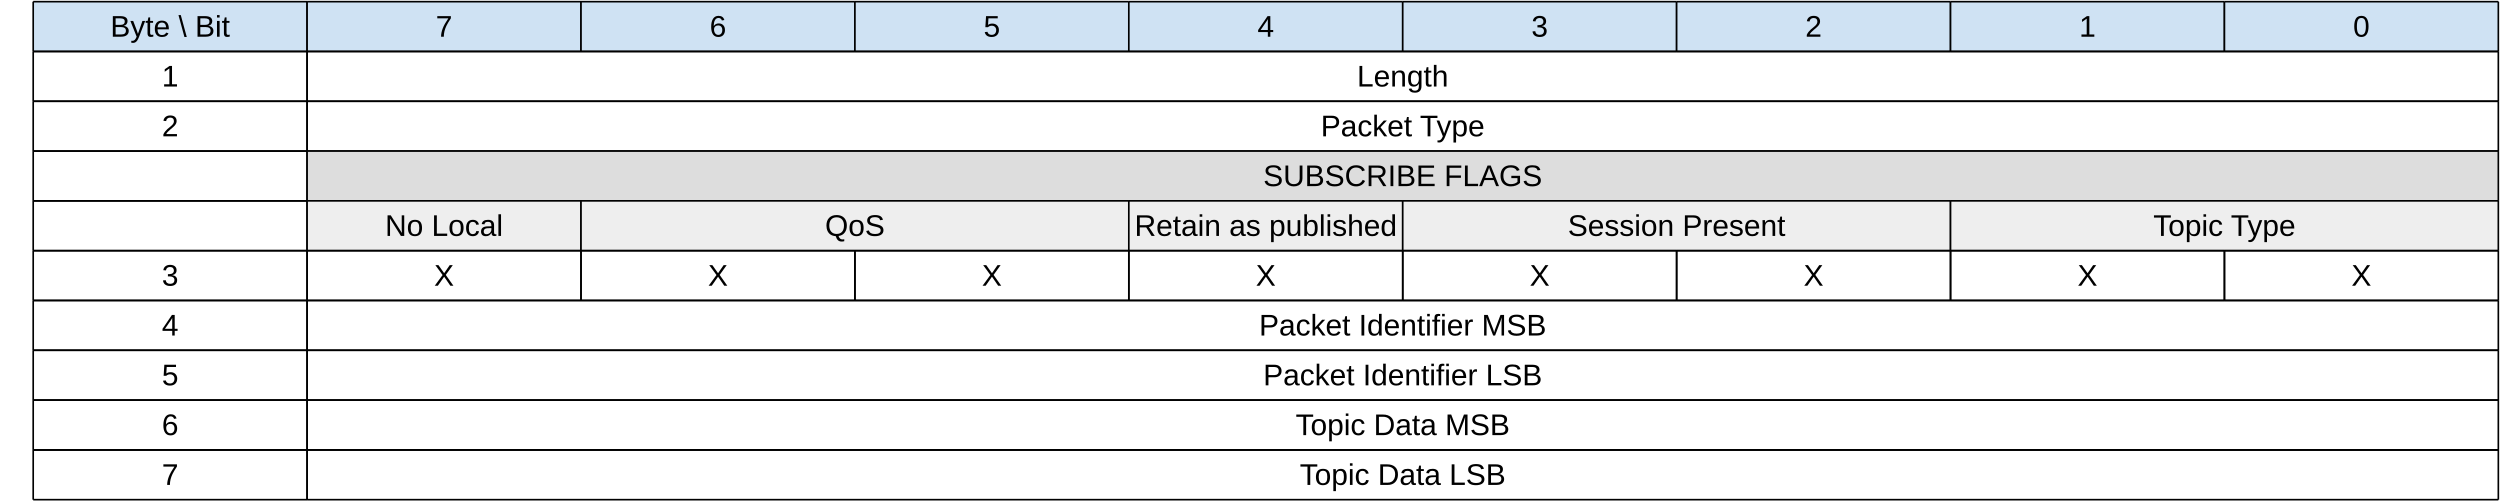
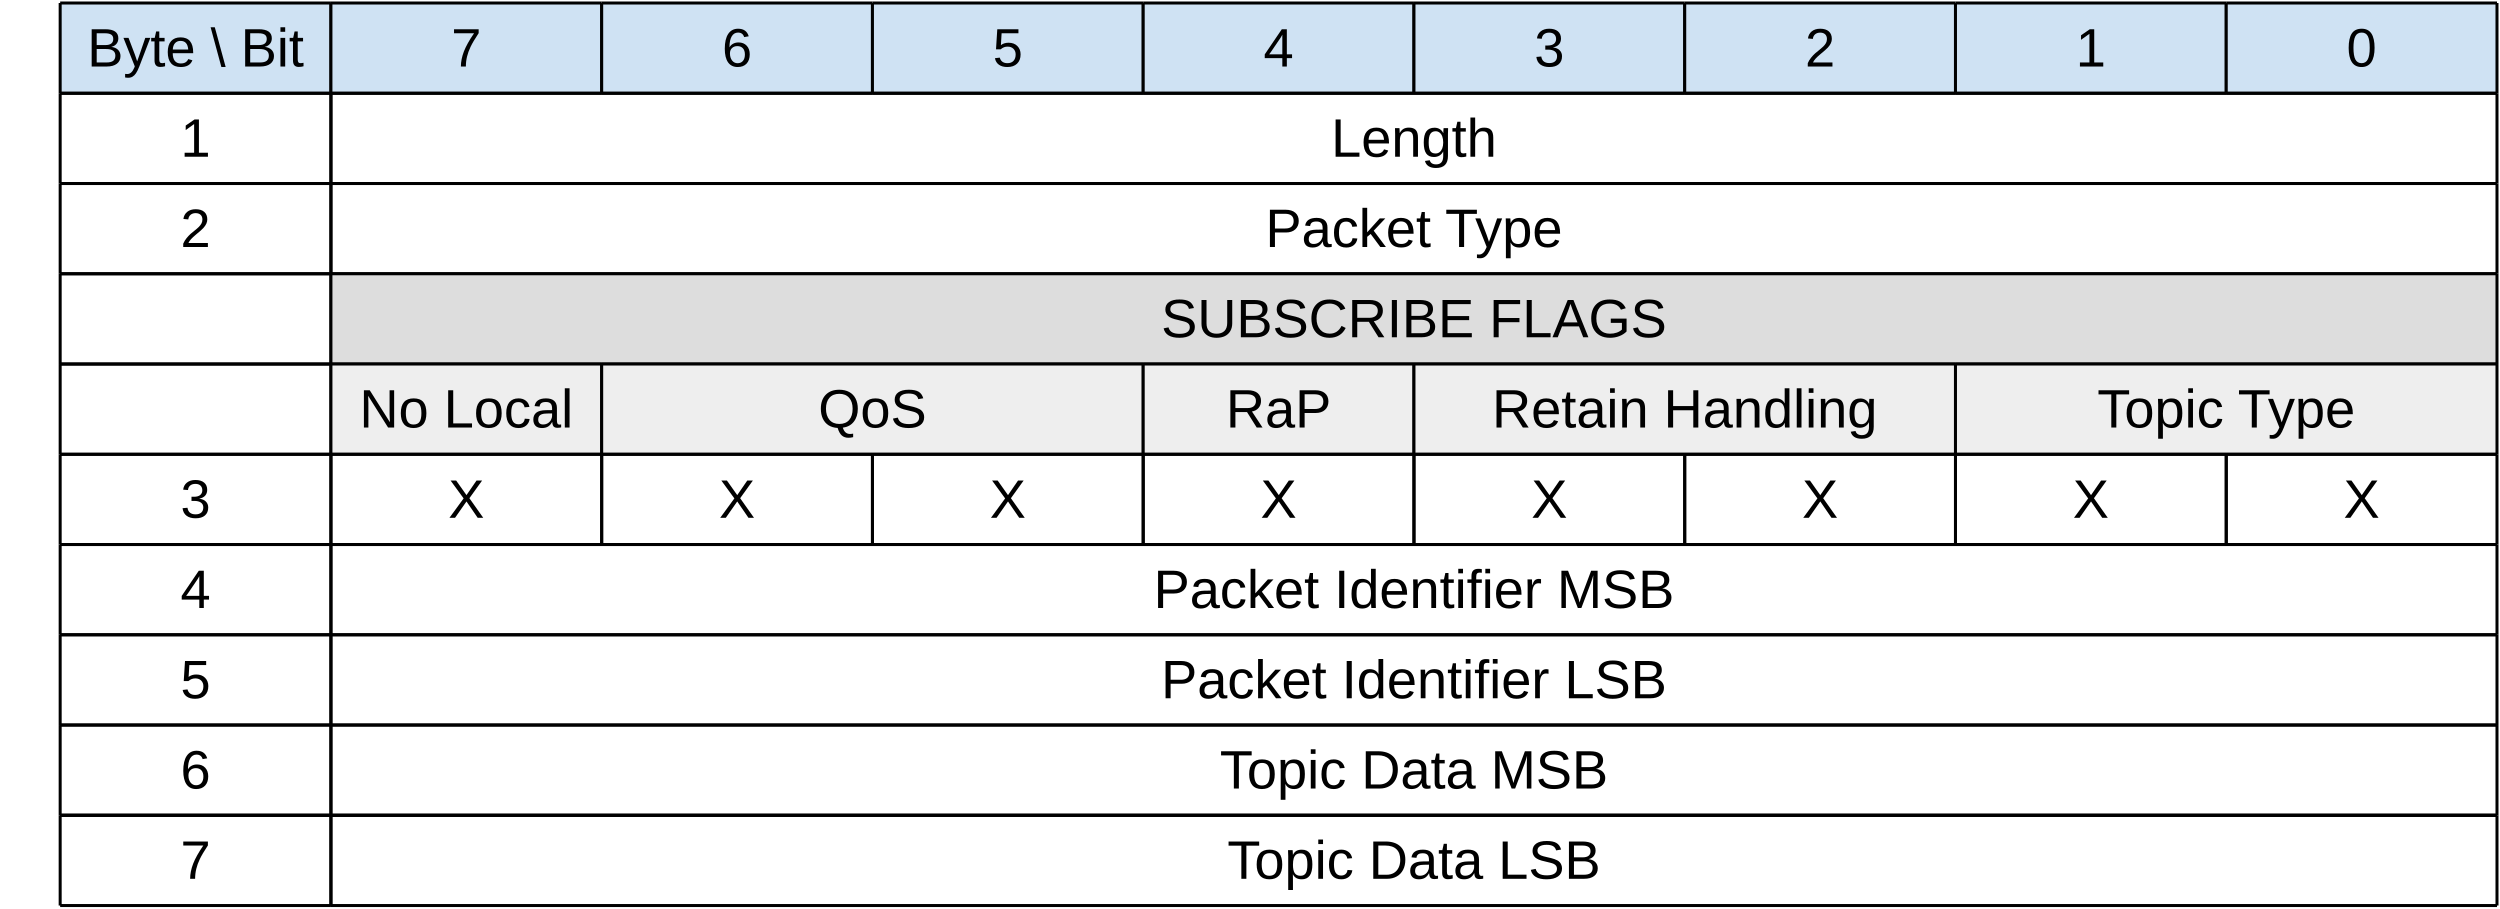
- <svg xmlns="http://www.w3.org/2000/svg" version="1.0" width="1506" height="302" viewBox="0 0 1506 302">
-   <rect x="20" y="1" height="30" width="165" fill="#cfe2f3" />
-   <line x1="20" y1="1" x2="185" y2="1" stroke="#000000" stroke-width="1" />
-   <line x1="20" y1="31" x2="185" y2="31" stroke="#000000" stroke-width="1" />
-   <line x1="185" y1="1" x2="185" y2="31" stroke="#000000" stroke-width="1" />
+ <svg xmlns="http://www.w3.org/2000/svg" version="1.0" width="831" height="302" viewBox="0 0 831 302">
+   <rect x="20" y="1" height="30" width="90" fill="#cfe2f3" />
+   <line x1="20" y1="1" x2="110" y2="1" stroke="#000000" stroke-width="1" />
+   <line x1="20" y1="31" x2="110" y2="31" stroke="#000000" stroke-width="1" />
+   <line x1="110" y1="1" x2="110" y2="31" stroke="#000000" stroke-width="1" />
  <line x1="20" y1="1" x2="20" y2="31" stroke="#000000" stroke-width="1" />
-   <text font-size="18" font-family="Arial" x="102.5" y="17" text-anchor="middle" dominant-baseline="middle">Byte \ Bit</text>
-   <rect x="185" y="1" height="30" width="165" fill="#cfe2f3" />
-   <line x1="185" y1="1" x2="350" y2="1" stroke="#000000" stroke-width="1" />
-   <line x1="185" y1="31" x2="350" y2="31" stroke="#000000" stroke-width="1" />
-   <line x1="350" y1="1" x2="350" y2="31" stroke="#000000" stroke-width="1" />
-   <line x1="185" y1="1" x2="185" y2="31" stroke="#000000" stroke-width="1" />
-   <text font-size="18" font-family="Arial" x="267.5" y="17" text-anchor="middle" dominant-baseline="middle">7</text>
-   <rect x="350" y="1" height="30" width="165" fill="#cfe2f3" />
-   <line x1="350" y1="1" x2="515" y2="1" stroke="#000000" stroke-width="1" />
-   <line x1="350" y1="31" x2="515" y2="31" stroke="#000000" stroke-width="1" />
-   <line x1="515" y1="1" x2="515" y2="31" stroke="#000000" stroke-width="1" />
-   <line x1="350" y1="1" x2="350" y2="31" stroke="#000000" stroke-width="1" />
-   <text font-size="18" font-family="Arial" x="432.5" y="17" text-anchor="middle" dominant-baseline="middle">6</text>
-   <rect x="515" y="1" height="30" width="165" fill="#cfe2f3" />
-   <line x1="515" y1="1" x2="680" y2="1" stroke="#000000" stroke-width="1" />
-   <line x1="515" y1="31" x2="680" y2="31" stroke="#000000" stroke-width="1" />
-   <line x1="680" y1="1" x2="680" y2="31" stroke="#000000" stroke-width="1" />
-   <line x1="515" y1="1" x2="515" y2="31" stroke="#000000" stroke-width="1" />
-   <text font-size="18" font-family="Arial" x="597.5" y="17" text-anchor="middle" dominant-baseline="middle">5</text>
-   <rect x="680" y="1" height="30" width="165" fill="#cfe2f3" />
-   <line x1="680" y1="1" x2="845" y2="1" stroke="#000000" stroke-width="1" />
-   <line x1="680" y1="31" x2="845" y2="31" stroke="#000000" stroke-width="1" />
-   <line x1="845" y1="1" x2="845" y2="31" stroke="#000000" stroke-width="1" />
-   <line x1="680" y1="1" x2="680" y2="31" stroke="#000000" stroke-width="1" />
-   <text font-size="18" font-family="Arial" x="762.5" y="17" text-anchor="middle" dominant-baseline="middle">4</text>
-   <rect x="845" y="1" height="30" width="165" fill="#cfe2f3" />
-   <line x1="845" y1="1" x2="1010" y2="1" stroke="#000000" stroke-width="1" />
-   <line x1="845" y1="31" x2="1010" y2="31" stroke="#000000" stroke-width="1" />
-   <line x1="1010" y1="1" x2="1010" y2="31" stroke="#000000" stroke-width="1" />
-   <line x1="845" y1="1" x2="845" y2="31" stroke="#000000" stroke-width="1" />
-   <text font-size="18" font-family="Arial" x="927.5" y="17" text-anchor="middle" dominant-baseline="middle">3</text>
-   <rect x="1010" y="1" height="30" width="165" fill="#cfe2f3" />
-   <line x1="1010" y1="1" x2="1175" y2="1" stroke="#000000" stroke-width="1" />
-   <line x1="1010" y1="31" x2="1175" y2="31" stroke="#000000" stroke-width="1" />
-   <line x1="1175" y1="1" x2="1175" y2="31" stroke="#000000" stroke-width="1" />
-   <line x1="1010" y1="1" x2="1010" y2="31" stroke="#000000" stroke-width="1" />
-   <text font-size="18" font-family="Arial" x="1092.5" y="17" text-anchor="middle" dominant-baseline="middle">2</text>
-   <rect x="1175" y="1" height="30" width="165" fill="#cfe2f3" />
-   <line x1="1175" y1="1" x2="1340" y2="1" stroke="#000000" stroke-width="1" />
-   <line x1="1175" y1="31" x2="1340" y2="31" stroke="#000000" stroke-width="1" />
-   <line x1="1340" y1="1" x2="1340" y2="31" stroke="#000000" stroke-width="1" />
-   <line x1="1175" y1="1" x2="1175" y2="31" stroke="#000000" stroke-width="1" />
-   <text font-size="18" font-family="Arial" x="1257.5" y="17" text-anchor="middle" dominant-baseline="middle">1</text>
-   <rect x="1340" y="1" height="30" width="165" fill="#cfe2f3" />
-   <line x1="1340" y1="1" x2="1505" y2="1" stroke="#000000" stroke-width="1" />
-   <line x1="1340" y1="31" x2="1505" y2="31" stroke="#000000" stroke-width="1" />
-   <line x1="1505" y1="1" x2="1505" y2="31" stroke="#000000" stroke-width="1" />
-   <line x1="1340" y1="1" x2="1340" y2="31" stroke="#000000" stroke-width="1" />
-   <text font-size="18" font-family="Arial" x="1422.5" y="17" text-anchor="middle" dominant-baseline="middle">0</text>
+   <text font-size="18" font-family="Arial" x="65" y="17" text-anchor="middle" dominant-baseline="middle">Byte \ Bit</text>
+   <rect x="110" y="1" height="30" width="90" fill="#cfe2f3" />
+   <line x1="110" y1="1" x2="200" y2="1" stroke="#000000" stroke-width="1" />
+   <line x1="110" y1="31" x2="200" y2="31" stroke="#000000" stroke-width="1" />
+   <line x1="200" y1="1" x2="200" y2="31" stroke="#000000" stroke-width="1" />
+   <line x1="110" y1="1" x2="110" y2="31" stroke="#000000" stroke-width="1" />
+   <text font-size="18" font-family="Arial" x="155" y="17" text-anchor="middle" dominant-baseline="middle">7</text>
+   <rect x="200" y="1" height="30" width="90" fill="#cfe2f3" />
+   <line x1="200" y1="1" x2="290" y2="1" stroke="#000000" stroke-width="1" />
+   <line x1="200" y1="31" x2="290" y2="31" stroke="#000000" stroke-width="1" />
+   <line x1="290" y1="1" x2="290" y2="31" stroke="#000000" stroke-width="1" />
+   <line x1="200" y1="1" x2="200" y2="31" stroke="#000000" stroke-width="1" />
+   <text font-size="18" font-family="Arial" x="245" y="17" text-anchor="middle" dominant-baseline="middle">6</text>
+   <rect x="290" y="1" height="30" width="90" fill="#cfe2f3" />
+   <line x1="290" y1="1" x2="380" y2="1" stroke="#000000" stroke-width="1" />
+   <line x1="290" y1="31" x2="380" y2="31" stroke="#000000" stroke-width="1" />
+   <line x1="380" y1="1" x2="380" y2="31" stroke="#000000" stroke-width="1" />
+   <line x1="290" y1="1" x2="290" y2="31" stroke="#000000" stroke-width="1" />
+   <text font-size="18" font-family="Arial" x="335" y="17" text-anchor="middle" dominant-baseline="middle">5</text>
+   <rect x="380" y="1" height="30" width="90" fill="#cfe2f3" />
+   <line x1="380" y1="1" x2="470" y2="1" stroke="#000000" stroke-width="1" />
+   <line x1="380" y1="31" x2="470" y2="31" stroke="#000000" stroke-width="1" />
+   <line x1="470" y1="1" x2="470" y2="31" stroke="#000000" stroke-width="1" />
+   <line x1="380" y1="1" x2="380" y2="31" stroke="#000000" stroke-width="1" />
+   <text font-size="18" font-family="Arial" x="425" y="17" text-anchor="middle" dominant-baseline="middle">4</text>
+   <rect x="470" y="1" height="30" width="90" fill="#cfe2f3" />
+   <line x1="470" y1="1" x2="560" y2="1" stroke="#000000" stroke-width="1" />
+   <line x1="470" y1="31" x2="560" y2="31" stroke="#000000" stroke-width="1" />
+   <line x1="560" y1="1" x2="560" y2="31" stroke="#000000" stroke-width="1" />
+   <line x1="470" y1="1" x2="470" y2="31" stroke="#000000" stroke-width="1" />
+   <text font-size="18" font-family="Arial" x="515" y="17" text-anchor="middle" dominant-baseline="middle">3</text>
+   <rect x="560" y="1" height="30" width="90" fill="#cfe2f3" />
+   <line x1="560" y1="1" x2="650" y2="1" stroke="#000000" stroke-width="1" />
+   <line x1="560" y1="31" x2="650" y2="31" stroke="#000000" stroke-width="1" />
+   <line x1="650" y1="1" x2="650" y2="31" stroke="#000000" stroke-width="1" />
+   <line x1="560" y1="1" x2="560" y2="31" stroke="#000000" stroke-width="1" />
+   <text font-size="18" font-family="Arial" x="605" y="17" text-anchor="middle" dominant-baseline="middle">2</text>
+   <rect x="650" y="1" height="30" width="90" fill="#cfe2f3" />
+   <line x1="650" y1="1" x2="740" y2="1" stroke="#000000" stroke-width="1" />
+   <line x1="650" y1="31" x2="740" y2="31" stroke="#000000" stroke-width="1" />
+   <line x1="740" y1="1" x2="740" y2="31" stroke="#000000" stroke-width="1" />
+   <line x1="650" y1="1" x2="650" y2="31" stroke="#000000" stroke-width="1" />
+   <text font-size="18" font-family="Arial" x="695" y="17" text-anchor="middle" dominant-baseline="middle">1</text>
+   <rect x="740" y="1" height="30" width="90" fill="#cfe2f3" />
+   <line x1="740" y1="1" x2="830" y2="1" stroke="#000000" stroke-width="1" />
+   <line x1="740" y1="31" x2="830" y2="31" stroke="#000000" stroke-width="1" />
+   <line x1="830" y1="1" x2="830" y2="31" stroke="#000000" stroke-width="1" />
+   <line x1="740" y1="1" x2="740" y2="31" stroke="#000000" stroke-width="1" />
+   <text font-size="18" font-family="Arial" x="785" y="17" text-anchor="middle" dominant-baseline="middle">0</text>
  <text font-size="18" font-family="Arial" x="15" y="16" text-anchor="end"> </text>
  <text font-size="18" font-family="Arial" x="15" y="46" text-anchor="end"> </text>
-   <line x1="20" y1="31" x2="185" y2="31" stroke="#000000" stroke-width="1" />
-   <line x1="20" y1="61" x2="185" y2="61" stroke="#000000" stroke-width="1" />
-   <line x1="185" y1="31" x2="185" y2="61" stroke="#000000" stroke-width="1" />
+   <line x1="20" y1="31" x2="110" y2="31" stroke="#000000" stroke-width="1" />
+   <line x1="20" y1="61" x2="110" y2="61" stroke="#000000" stroke-width="1" />
+   <line x1="110" y1="31" x2="110" y2="61" stroke="#000000" stroke-width="1" />
  <line x1="20" y1="31" x2="20" y2="61" stroke="#000000" stroke-width="1" />
-   <text font-size="18" font-family="Arial" x="102.5" y="47" text-anchor="middle" dominant-baseline="middle">1</text>
-   <line x1="185" y1="31" x2="1505" y2="31" stroke="#000000" stroke-width="1" />
-   <line x1="185" y1="61" x2="1505" y2="61" stroke="#000000" stroke-width="1" />
-   <line x1="1505" y1="31" x2="1505" y2="61" stroke="#000000" stroke-width="1" />
-   <line x1="185" y1="31" x2="185" y2="61" stroke="#000000" stroke-width="1" />
-   <text font-size="18" font-family="Arial" x="845" y="47" text-anchor="middle" dominant-baseline="middle">Length</text>
+   <text font-size="18" font-family="Arial" x="65" y="47" text-anchor="middle" dominant-baseline="middle">1</text>
+   <line x1="110" y1="31" x2="830" y2="31" stroke="#000000" stroke-width="1" />
+   <line x1="110" y1="61" x2="830" y2="61" stroke="#000000" stroke-width="1" />
+   <line x1="830" y1="31" x2="830" y2="61" stroke="#000000" stroke-width="1" />
+   <line x1="110" y1="31" x2="110" y2="61" stroke="#000000" stroke-width="1" />
+   <text font-size="18" font-family="Arial" x="470" y="47" text-anchor="middle" dominant-baseline="middle">Length</text>
  <text font-size="18" font-family="Arial" x="15" y="76" text-anchor="end"> </text>
-   <line x1="20" y1="61" x2="185" y2="61" stroke="#000000" stroke-width="1" />
-   <line x1="20" y1="91" x2="185" y2="91" stroke="#000000" stroke-width="1" />
-   <line x1="185" y1="61" x2="185" y2="91" stroke="#000000" stroke-width="1" />
+   <line x1="20" y1="61" x2="110" y2="61" stroke="#000000" stroke-width="1" />
+   <line x1="20" y1="91" x2="110" y2="91" stroke="#000000" stroke-width="1" />
+   <line x1="110" y1="61" x2="110" y2="91" stroke="#000000" stroke-width="1" />
  <line x1="20" y1="61" x2="20" y2="91" stroke="#000000" stroke-width="1" />
-   <text font-size="18" font-family="Arial" x="102.5" y="77" text-anchor="middle" dominant-baseline="middle">2</text>
-   <line x1="185" y1="61" x2="1505" y2="61" stroke="#000000" stroke-width="1" />
-   <line x1="185" y1="91" x2="1505" y2="91" stroke="#000000" stroke-width="1" />
-   <line x1="1505" y1="61" x2="1505" y2="91" stroke="#000000" stroke-width="1" />
-   <line x1="185" y1="61" x2="185" y2="91" stroke="#000000" stroke-width="1" />
-   <text font-size="18" font-family="Arial" x="845" y="77" text-anchor="middle" dominant-baseline="middle">Packet Type</text>
+   <text font-size="18" font-family="Arial" x="65" y="77" text-anchor="middle" dominant-baseline="middle">2</text>
+   <line x1="110" y1="61" x2="830" y2="61" stroke="#000000" stroke-width="1" />
+   <line x1="110" y1="91" x2="830" y2="91" stroke="#000000" stroke-width="1" />
+   <line x1="830" y1="61" x2="830" y2="91" stroke="#000000" stroke-width="1" />
+   <line x1="110" y1="61" x2="110" y2="91" stroke="#000000" stroke-width="1" />
+   <text font-size="18" font-family="Arial" x="470" y="77" text-anchor="middle" dominant-baseline="middle">Packet Type</text>
  <text font-size="18" font-family="Arial" x="15" y="106" text-anchor="end"> </text>
-   <line x1="20" y1="91" x2="185" y2="91" stroke="#000000" stroke-width="1" />
-   <line x1="20" y1="121" x2="185" y2="121" stroke="#000000" stroke-width="1" />
-   <line x1="185" y1="91" x2="185" y2="121" stroke="#000000" stroke-width="1" />
+   <line x1="20" y1="91" x2="110" y2="91" stroke="#000000" stroke-width="1" />
+   <line x1="20" y1="121" x2="110" y2="121" stroke="#000000" stroke-width="1" />
+   <line x1="110" y1="91" x2="110" y2="121" stroke="#000000" stroke-width="1" />
  <line x1="20" y1="91" x2="20" y2="121" stroke="#000000" stroke-width="1" />
-   <text font-size="18" font-family="Arial" x="102.5" y="107" text-anchor="middle" dominant-baseline="middle" />
-   <rect x="185" y="91" height="30" width="1320" fill="#dddddd" />
-   <line x1="185" y1="91" x2="1505" y2="91" stroke="#000000" stroke-width="1" />
-   <line x1="185" y1="121" x2="1505" y2="121" stroke="#000000" stroke-width="1" />
-   <line x1="1505" y1="91" x2="1505" y2="121" stroke="#000000" stroke-width="1" />
-   <line x1="185" y1="91" x2="185" y2="121" stroke="#000000" stroke-width="1" />
-   <text font-size="18" font-family="Arial" x="845" y="107" text-anchor="middle" dominant-baseline="middle">SUBSCRIBE FLAGS</text>
+   <text font-size="18" font-family="Arial" x="65" y="107" text-anchor="middle" dominant-baseline="middle" />
+   <rect x="110" y="91" height="30" width="720" fill="#dddddd" />
+   <line x1="110" y1="91" x2="830" y2="91" stroke="#000000" stroke-width="1" />
+   <line x1="110" y1="121" x2="830" y2="121" stroke="#000000" stroke-width="1" />
+   <line x1="830" y1="91" x2="830" y2="121" stroke="#000000" stroke-width="1" />
+   <line x1="110" y1="91" x2="110" y2="121" stroke="#000000" stroke-width="1" />
+   <text font-size="18" font-family="Arial" x="470" y="107" text-anchor="middle" dominant-baseline="middle">SUBSCRIBE FLAGS</text>
  <text font-size="18" font-family="Arial" x="15" y="136" text-anchor="end"> </text>
-   <line x1="20" y1="121" x2="185" y2="121" stroke="#000000" stroke-width="1" />
-   <line x1="20" y1="151" x2="185" y2="151" stroke="#000000" stroke-width="1" />
-   <line x1="185" y1="121" x2="185" y2="151" stroke="#000000" stroke-width="1" />
+   <line x1="20" y1="121" x2="110" y2="121" stroke="#000000" stroke-width="1" />
+   <line x1="20" y1="151" x2="110" y2="151" stroke="#000000" stroke-width="1" />
+   <line x1="110" y1="121" x2="110" y2="151" stroke="#000000" stroke-width="1" />
  <line x1="20" y1="121" x2="20" y2="151" stroke="#000000" stroke-width="1" />
-   <text font-size="18" font-family="Arial" x="102.5" y="137" text-anchor="middle" dominant-baseline="middle" />
-   <rect x="185" y="121" height="30" width="165" fill="#eeeeee" />
-   <line x1="185" y1="121" x2="350" y2="121" stroke="#000000" stroke-width="1" />
-   <line x1="185" y1="151" x2="350" y2="151" stroke="#000000" stroke-width="1" />
-   <line x1="350" y1="121" x2="350" y2="151" stroke="#000000" stroke-width="1" />
-   <line x1="185" y1="121" x2="185" y2="151" stroke="#000000" stroke-width="1" />
-   <text font-size="18" font-family="Arial" x="267.5" y="137" text-anchor="middle" dominant-baseline="middle">No Local</text>
-   <rect x="350" y="121" height="30" width="330" fill="#eeeeee" />
-   <line x1="350" y1="121" x2="680" y2="121" stroke="#000000" stroke-width="1" />
-   <line x1="350" y1="151" x2="680" y2="151" stroke="#000000" stroke-width="1" />
-   <line x1="680" y1="121" x2="680" y2="151" stroke="#000000" stroke-width="1" />
-   <line x1="350" y1="121" x2="350" y2="151" stroke="#000000" stroke-width="1" />
-   <text font-size="18" font-family="Arial" x="515" y="137" text-anchor="middle" dominant-baseline="middle">QoS</text>
-   <rect x="680" y="121" height="30" width="165" fill="#eeeeee" />
-   <line x1="680" y1="121" x2="845" y2="121" stroke="#000000" stroke-width="1" />
-   <line x1="680" y1="151" x2="845" y2="151" stroke="#000000" stroke-width="1" />
-   <line x1="845" y1="121" x2="845" y2="151" stroke="#000000" stroke-width="1" />
-   <line x1="680" y1="121" x2="680" y2="151" stroke="#000000" stroke-width="1" />
-   <text font-size="18" font-family="Arial" x="762.5" y="137" text-anchor="middle" dominant-baseline="middle">Retain as published</text>
-   <rect x="845" y="121" height="30" width="330" fill="#eeeeee" />
-   <line x1="845" y1="121" x2="1175" y2="121" stroke="#000000" stroke-width="1" />
-   <line x1="845" y1="151" x2="1175" y2="151" stroke="#000000" stroke-width="1" />
-   <line x1="1175" y1="121" x2="1175" y2="151" stroke="#000000" stroke-width="1" />
-   <line x1="845" y1="121" x2="845" y2="151" stroke="#000000" stroke-width="1" />
-   <text font-size="18" font-family="Arial" x="1010" y="137" text-anchor="middle" dominant-baseline="middle">Session Present</text>
-   <rect x="1175" y="121" height="30" width="330" fill="#eeeeee" />
-   <line x1="1175" y1="121" x2="1505" y2="121" stroke="#000000" stroke-width="1" />
-   <line x1="1175" y1="151" x2="1505" y2="151" stroke="#000000" stroke-width="1" />
-   <line x1="1505" y1="121" x2="1505" y2="151" stroke="#000000" stroke-width="1" />
-   <line x1="1175" y1="121" x2="1175" y2="151" stroke="#000000" stroke-width="1" />
-   <text font-size="18" font-family="Arial" x="1340" y="137" text-anchor="middle" dominant-baseline="middle">Topic Type</text>
+   <text font-size="18" font-family="Arial" x="65" y="137" text-anchor="middle" dominant-baseline="middle" />
+   <rect x="110" y="121" height="30" width="90" fill="#eeeeee" />
+   <line x1="110" y1="121" x2="200" y2="121" stroke="#000000" stroke-width="1" />
+   <line x1="110" y1="151" x2="200" y2="151" stroke="#000000" stroke-width="1" />
+   <line x1="200" y1="121" x2="200" y2="151" stroke="#000000" stroke-width="1" />
+   <line x1="110" y1="121" x2="110" y2="151" stroke="#000000" stroke-width="1" />
+   <text font-size="18" font-family="Arial" x="155" y="137" text-anchor="middle" dominant-baseline="middle">No Local</text>
+   <rect x="200" y="121" height="30" width="180" fill="#eeeeee" />
+   <line x1="200" y1="121" x2="380" y2="121" stroke="#000000" stroke-width="1" />
+   <line x1="200" y1="151" x2="380" y2="151" stroke="#000000" stroke-width="1" />
+   <line x1="380" y1="121" x2="380" y2="151" stroke="#000000" stroke-width="1" />
+   <line x1="200" y1="121" x2="200" y2="151" stroke="#000000" stroke-width="1" />
+   <text font-size="18" font-family="Arial" x="290" y="137" text-anchor="middle" dominant-baseline="middle">QoS</text>
+   <rect x="380" y="121" height="30" width="90" fill="#eeeeee" />
+   <line x1="380" y1="121" x2="470" y2="121" stroke="#000000" stroke-width="1" />
+   <line x1="380" y1="151" x2="470" y2="151" stroke="#000000" stroke-width="1" />
+   <line x1="470" y1="121" x2="470" y2="151" stroke="#000000" stroke-width="1" />
+   <line x1="380" y1="121" x2="380" y2="151" stroke="#000000" stroke-width="1" />
+   <text font-size="18" font-family="Arial" x="425" y="137" text-anchor="middle" dominant-baseline="middle">RaP</text>
+   <rect x="470" y="121" height="30" width="180" fill="#eeeeee" />
+   <line x1="470" y1="121" x2="650" y2="121" stroke="#000000" stroke-width="1" />
+   <line x1="470" y1="151" x2="650" y2="151" stroke="#000000" stroke-width="1" />
+   <line x1="650" y1="121" x2="650" y2="151" stroke="#000000" stroke-width="1" />
+   <line x1="470" y1="121" x2="470" y2="151" stroke="#000000" stroke-width="1" />
+   <text font-size="18" font-family="Arial" x="560" y="137" text-anchor="middle" dominant-baseline="middle">Retain Handling</text>
+   <rect x="650" y="121" height="30" width="180" fill="#eeeeee" />
+   <line x1="650" y1="121" x2="830" y2="121" stroke="#000000" stroke-width="1" />
+   <line x1="650" y1="151" x2="830" y2="151" stroke="#000000" stroke-width="1" />
+   <line x1="830" y1="121" x2="830" y2="151" stroke="#000000" stroke-width="1" />
+   <line x1="650" y1="121" x2="650" y2="151" stroke="#000000" stroke-width="1" />
+   <text font-size="18" font-family="Arial" x="740" y="137" text-anchor="middle" dominant-baseline="middle">Topic Type</text>
  <text font-size="18" font-family="Arial" x="15" y="166" text-anchor="end"> </text>
-   <line x1="20" y1="151" x2="185" y2="151" stroke="#000000" stroke-width="1" />
-   <line x1="20" y1="181" x2="185" y2="181" stroke="#000000" stroke-width="1" />
-   <line x1="185" y1="151" x2="185" y2="181" stroke="#000000" stroke-width="1" />
+   <line x1="20" y1="151" x2="110" y2="151" stroke="#000000" stroke-width="1" />
+   <line x1="20" y1="181" x2="110" y2="181" stroke="#000000" stroke-width="1" />
+   <line x1="110" y1="151" x2="110" y2="181" stroke="#000000" stroke-width="1" />
  <line x1="20" y1="151" x2="20" y2="181" stroke="#000000" stroke-width="1" />
-   <text font-size="18" font-family="Arial" x="102.5" y="167" text-anchor="middle" dominant-baseline="middle">3</text>
-   <line x1="185" y1="151" x2="350" y2="151" stroke="#000000" stroke-width="1" />
-   <line x1="185" y1="181" x2="350" y2="181" stroke="#000000" stroke-width="1" />
-   <line x1="350" y1="151" x2="350" y2="181" stroke="#000000" stroke-width="1" />
-   <line x1="185" y1="151" x2="185" y2="181" stroke="#000000" stroke-width="1" />
-   <text font-size="18" font-family="Arial" x="267.5" y="167" text-anchor="middle" dominant-baseline="middle">X</text>
-   <line x1="350" y1="151" x2="515" y2="151" stroke="#000000" stroke-width="1" />
-   <line x1="350" y1="181" x2="515" y2="181" stroke="#000000" stroke-width="1" />
-   <line x1="515" y1="151" x2="515" y2="181" stroke="#000000" stroke-width="1" />
-   <line x1="350" y1="151" x2="350" y2="181" stroke="#000000" stroke-width="1" />
-   <text font-size="18" font-family="Arial" x="432.5" y="167" text-anchor="middle" dominant-baseline="middle">X</text>
-   <line x1="515" y1="151" x2="680" y2="151" stroke="#000000" stroke-width="1" />
-   <line x1="515" y1="181" x2="680" y2="181" stroke="#000000" stroke-width="1" />
-   <line x1="680" y1="151" x2="680" y2="181" stroke="#000000" stroke-width="1" />
-   <line x1="515" y1="151" x2="515" y2="181" stroke="#000000" stroke-width="1" />
-   <text font-size="18" font-family="Arial" x="597.5" y="167" text-anchor="middle" dominant-baseline="middle">X</text>
-   <line x1="680" y1="151" x2="845" y2="151" stroke="#000000" stroke-width="1" />
-   <line x1="680" y1="181" x2="845" y2="181" stroke="#000000" stroke-width="1" />
-   <line x1="845" y1="151" x2="845" y2="181" stroke="#000000" stroke-width="1" />
-   <line x1="680" y1="151" x2="680" y2="181" stroke="#000000" stroke-width="1" />
-   <text font-size="18" font-family="Arial" x="762.5" y="167" text-anchor="middle" dominant-baseline="middle">X</text>
-   <line x1="845" y1="151" x2="1010" y2="151" stroke="#000000" stroke-width="1" />
-   <line x1="845" y1="181" x2="1010" y2="181" stroke="#000000" stroke-width="1" />
-   <line x1="1010" y1="151" x2="1010" y2="181" stroke="#000000" stroke-width="1" />
-   <line x1="845" y1="151" x2="845" y2="181" stroke="#000000" stroke-width="1" />
-   <text font-size="18" font-family="Arial" x="927.5" y="167" text-anchor="middle" dominant-baseline="middle">X</text>
-   <line x1="1010" y1="151" x2="1175" y2="151" stroke="#000000" stroke-width="1" />
-   <line x1="1010" y1="181" x2="1175" y2="181" stroke="#000000" stroke-width="1" />
-   <line x1="1175" y1="151" x2="1175" y2="181" stroke="#000000" stroke-width="1" />
-   <line x1="1010" y1="151" x2="1010" y2="181" stroke="#000000" stroke-width="1" />
-   <text font-size="18" font-family="Arial" x="1092.5" y="167" text-anchor="middle" dominant-baseline="middle">X</text>
-   <line x1="1175" y1="151" x2="1340" y2="151" stroke="#000000" stroke-width="1" />
-   <line x1="1175" y1="181" x2="1340" y2="181" stroke="#000000" stroke-width="1" />
-   <line x1="1340" y1="151" x2="1340" y2="181" stroke="#000000" stroke-width="1" />
-   <line x1="1175" y1="151" x2="1175" y2="181" stroke="#000000" stroke-width="1" />
-   <text font-size="18" font-family="Arial" x="1257.5" y="167" text-anchor="middle" dominant-baseline="middle">X</text>
-   <line x1="1340" y1="151" x2="1505" y2="151" stroke="#000000" stroke-width="1" />
-   <line x1="1340" y1="181" x2="1505" y2="181" stroke="#000000" stroke-width="1" />
-   <line x1="1505" y1="151" x2="1505" y2="181" stroke="#000000" stroke-width="1" />
-   <line x1="1340" y1="151" x2="1340" y2="181" stroke="#000000" stroke-width="1" />
-   <text font-size="18" font-family="Arial" x="1422.5" y="167" text-anchor="middle" dominant-baseline="middle">X</text>
+   <text font-size="18" font-family="Arial" x="65" y="167" text-anchor="middle" dominant-baseline="middle">3</text>
+   <line x1="110" y1="151" x2="200" y2="151" stroke="#000000" stroke-width="1" />
+   <line x1="110" y1="181" x2="200" y2="181" stroke="#000000" stroke-width="1" />
+   <line x1="200" y1="151" x2="200" y2="181" stroke="#000000" stroke-width="1" />
+   <line x1="110" y1="151" x2="110" y2="181" stroke="#000000" stroke-width="1" />
+   <text font-size="18" font-family="Arial" x="155" y="167" text-anchor="middle" dominant-baseline="middle">X</text>
+   <line x1="200" y1="151" x2="290" y2="151" stroke="#000000" stroke-width="1" />
+   <line x1="200" y1="181" x2="290" y2="181" stroke="#000000" stroke-width="1" />
+   <line x1="290" y1="151" x2="290" y2="181" stroke="#000000" stroke-width="1" />
+   <line x1="200" y1="151" x2="200" y2="181" stroke="#000000" stroke-width="1" />
+   <text font-size="18" font-family="Arial" x="245" y="167" text-anchor="middle" dominant-baseline="middle">X</text>
+   <line x1="290" y1="151" x2="380" y2="151" stroke="#000000" stroke-width="1" />
+   <line x1="290" y1="181" x2="380" y2="181" stroke="#000000" stroke-width="1" />
+   <line x1="380" y1="151" x2="380" y2="181" stroke="#000000" stroke-width="1" />
+   <line x1="290" y1="151" x2="290" y2="181" stroke="#000000" stroke-width="1" />
+   <text font-size="18" font-family="Arial" x="335" y="167" text-anchor="middle" dominant-baseline="middle">X</text>
+   <line x1="380" y1="151" x2="470" y2="151" stroke="#000000" stroke-width="1" />
+   <line x1="380" y1="181" x2="470" y2="181" stroke="#000000" stroke-width="1" />
+   <line x1="470" y1="151" x2="470" y2="181" stroke="#000000" stroke-width="1" />
+   <line x1="380" y1="151" x2="380" y2="181" stroke="#000000" stroke-width="1" />
+   <text font-size="18" font-family="Arial" x="425" y="167" text-anchor="middle" dominant-baseline="middle">X</text>
+   <line x1="470" y1="151" x2="560" y2="151" stroke="#000000" stroke-width="1" />
+   <line x1="470" y1="181" x2="560" y2="181" stroke="#000000" stroke-width="1" />
+   <line x1="560" y1="151" x2="560" y2="181" stroke="#000000" stroke-width="1" />
+   <line x1="470" y1="151" x2="470" y2="181" stroke="#000000" stroke-width="1" />
+   <text font-size="18" font-family="Arial" x="515" y="167" text-anchor="middle" dominant-baseline="middle">X</text>
+   <line x1="560" y1="151" x2="650" y2="151" stroke="#000000" stroke-width="1" />
+   <line x1="560" y1="181" x2="650" y2="181" stroke="#000000" stroke-width="1" />
+   <line x1="650" y1="151" x2="650" y2="181" stroke="#000000" stroke-width="1" />
+   <line x1="560" y1="151" x2="560" y2="181" stroke="#000000" stroke-width="1" />
+   <text font-size="18" font-family="Arial" x="605" y="167" text-anchor="middle" dominant-baseline="middle">X</text>
+   <line x1="650" y1="151" x2="740" y2="151" stroke="#000000" stroke-width="1" />
+   <line x1="650" y1="181" x2="740" y2="181" stroke="#000000" stroke-width="1" />
+   <line x1="740" y1="151" x2="740" y2="181" stroke="#000000" stroke-width="1" />
+   <line x1="650" y1="151" x2="650" y2="181" stroke="#000000" stroke-width="1" />
+   <text font-size="18" font-family="Arial" x="695" y="167" text-anchor="middle" dominant-baseline="middle">X</text>
+   <line x1="740" y1="151" x2="830" y2="151" stroke="#000000" stroke-width="1" />
+   <line x1="740" y1="181" x2="830" y2="181" stroke="#000000" stroke-width="1" />
+   <line x1="830" y1="151" x2="830" y2="181" stroke="#000000" stroke-width="1" />
+   <line x1="740" y1="151" x2="740" y2="181" stroke="#000000" stroke-width="1" />
+   <text font-size="18" font-family="Arial" x="785" y="167" text-anchor="middle" dominant-baseline="middle">X</text>
  <text font-size="18" font-family="Arial" x="15" y="196" text-anchor="end"> </text>
-   <line x1="20" y1="181" x2="185" y2="181" stroke="#000000" stroke-width="1" />
-   <line x1="20" y1="211" x2="185" y2="211" stroke="#000000" stroke-width="1" />
-   <line x1="185" y1="181" x2="185" y2="211" stroke="#000000" stroke-width="1" />
+   <line x1="20" y1="181" x2="110" y2="181" stroke="#000000" stroke-width="1" />
+   <line x1="20" y1="211" x2="110" y2="211" stroke="#000000" stroke-width="1" />
+   <line x1="110" y1="181" x2="110" y2="211" stroke="#000000" stroke-width="1" />
  <line x1="20" y1="181" x2="20" y2="211" stroke="#000000" stroke-width="1" />
-   <text font-size="18" font-family="Arial" x="102.5" y="197" text-anchor="middle" dominant-baseline="middle">4</text>
-   <line x1="185" y1="181" x2="1505" y2="181" stroke="#000000" stroke-width="1" />
-   <line x1="185" y1="211" x2="1505" y2="211" stroke="#000000" stroke-width="1" />
-   <line x1="1505" y1="181" x2="1505" y2="211" stroke="#000000" stroke-width="1" />
-   <line x1="185" y1="181" x2="185" y2="211" stroke="#000000" stroke-width="1" />
-   <text font-size="18" font-family="Arial" x="845" y="197" text-anchor="middle" dominant-baseline="middle">Packet Identifier MSB</text>
+   <text font-size="18" font-family="Arial" x="65" y="197" text-anchor="middle" dominant-baseline="middle">4</text>
+   <line x1="110" y1="181" x2="830" y2="181" stroke="#000000" stroke-width="1" />
+   <line x1="110" y1="211" x2="830" y2="211" stroke="#000000" stroke-width="1" />
+   <line x1="830" y1="181" x2="830" y2="211" stroke="#000000" stroke-width="1" />
+   <line x1="110" y1="181" x2="110" y2="211" stroke="#000000" stroke-width="1" />
+   <text font-size="18" font-family="Arial" x="470" y="197" text-anchor="middle" dominant-baseline="middle">Packet Identifier MSB</text>
  <text font-size="18" font-family="Arial" x="15" y="226" text-anchor="end"> </text>
-   <line x1="20" y1="211" x2="185" y2="211" stroke="#000000" stroke-width="1" />
-   <line x1="20" y1="241" x2="185" y2="241" stroke="#000000" stroke-width="1" />
-   <line x1="185" y1="211" x2="185" y2="241" stroke="#000000" stroke-width="1" />
+   <line x1="20" y1="211" x2="110" y2="211" stroke="#000000" stroke-width="1" />
+   <line x1="20" y1="241" x2="110" y2="241" stroke="#000000" stroke-width="1" />
+   <line x1="110" y1="211" x2="110" y2="241" stroke="#000000" stroke-width="1" />
  <line x1="20" y1="211" x2="20" y2="241" stroke="#000000" stroke-width="1" />
-   <text font-size="18" font-family="Arial" x="102.5" y="227" text-anchor="middle" dominant-baseline="middle">5</text>
-   <line x1="185" y1="211" x2="1505" y2="211" stroke="#000000" stroke-width="1" />
-   <line x1="185" y1="241" x2="1505" y2="241" stroke="#000000" stroke-width="1" />
-   <line x1="1505" y1="211" x2="1505" y2="241" stroke="#000000" stroke-width="1" />
-   <line x1="185" y1="211" x2="185" y2="241" stroke="#000000" stroke-width="1" />
-   <text font-size="18" font-family="Arial" x="845" y="227" text-anchor="middle" dominant-baseline="middle">Packet Identifier LSB</text>
+   <text font-size="18" font-family="Arial" x="65" y="227" text-anchor="middle" dominant-baseline="middle">5</text>
+   <line x1="110" y1="211" x2="830" y2="211" stroke="#000000" stroke-width="1" />
+   <line x1="110" y1="241" x2="830" y2="241" stroke="#000000" stroke-width="1" />
+   <line x1="830" y1="211" x2="830" y2="241" stroke="#000000" stroke-width="1" />
+   <line x1="110" y1="211" x2="110" y2="241" stroke="#000000" stroke-width="1" />
+   <text font-size="18" font-family="Arial" x="470" y="227" text-anchor="middle" dominant-baseline="middle">Packet Identifier LSB</text>
  <text font-size="18" font-family="Arial" x="15" y="256" text-anchor="end"> </text>
-   <line x1="20" y1="241" x2="185" y2="241" stroke="#000000" stroke-width="1" />
-   <line x1="20" y1="271" x2="185" y2="271" stroke="#000000" stroke-width="1" />
-   <line x1="185" y1="241" x2="185" y2="271" stroke="#000000" stroke-width="1" />
+   <line x1="20" y1="241" x2="110" y2="241" stroke="#000000" stroke-width="1" />
+   <line x1="20" y1="271" x2="110" y2="271" stroke="#000000" stroke-width="1" />
+   <line x1="110" y1="241" x2="110" y2="271" stroke="#000000" stroke-width="1" />
  <line x1="20" y1="241" x2="20" y2="271" stroke="#000000" stroke-width="1" />
-   <text font-size="18" font-family="Arial" x="102.5" y="257" text-anchor="middle" dominant-baseline="middle">6</text>
-   <line x1="185" y1="241" x2="1505" y2="241" stroke="#000000" stroke-width="1" />
-   <line x1="185" y1="271" x2="1505" y2="271" stroke="#000000" stroke-width="1" />
-   <line x1="1505" y1="241" x2="1505" y2="271" stroke="#000000" stroke-width="1" />
-   <line x1="185" y1="241" x2="185" y2="271" stroke="#000000" stroke-width="1" />
-   <text font-size="18" font-family="Arial" x="845" y="257" text-anchor="middle" dominant-baseline="middle">Topic Data MSB</text>
+   <text font-size="18" font-family="Arial" x="65" y="257" text-anchor="middle" dominant-baseline="middle">6</text>
+   <line x1="110" y1="241" x2="830" y2="241" stroke="#000000" stroke-width="1" />
+   <line x1="110" y1="271" x2="830" y2="271" stroke="#000000" stroke-width="1" />
+   <line x1="830" y1="241" x2="830" y2="271" stroke="#000000" stroke-width="1" />
+   <line x1="110" y1="241" x2="110" y2="271" stroke="#000000" stroke-width="1" />
+   <text font-size="18" font-family="Arial" x="470" y="257" text-anchor="middle" dominant-baseline="middle">Topic Data MSB</text>
  <text font-size="18" font-family="Arial" x="15" y="286" text-anchor="end"> </text>
-   <line x1="20" y1="271" x2="185" y2="271" stroke="#000000" stroke-width="1" />
-   <line x1="20" y1="301" x2="185" y2="301" stroke="#000000" stroke-width="1" />
-   <line x1="185" y1="271" x2="185" y2="301" stroke="#000000" stroke-width="1" />
+   <line x1="20" y1="271" x2="110" y2="271" stroke="#000000" stroke-width="1" />
+   <line x1="20" y1="301" x2="110" y2="301" stroke="#000000" stroke-width="1" />
+   <line x1="110" y1="271" x2="110" y2="301" stroke="#000000" stroke-width="1" />
  <line x1="20" y1="271" x2="20" y2="301" stroke="#000000" stroke-width="1" />
-   <text font-size="18" font-family="Arial" x="102.5" y="287" text-anchor="middle" dominant-baseline="middle">7</text>
-   <line x1="185" y1="271" x2="1505" y2="271" stroke="#000000" stroke-width="1" />
-   <line x1="185" y1="301" x2="1505" y2="301" stroke="#000000" stroke-width="1" />
-   <line x1="1505" y1="271" x2="1505" y2="301" stroke="#000000" stroke-width="1" />
-   <line x1="185" y1="271" x2="185" y2="301" stroke="#000000" stroke-width="1" />
-   <text font-size="18" font-family="Arial" x="845" y="287" text-anchor="middle" dominant-baseline="middle">Topic Data LSB</text>
-   <line x1="20" y1="271" x2="1505" y2="271" stroke="#000000" stroke-width="1" />
+   <text font-size="18" font-family="Arial" x="65" y="287" text-anchor="middle" dominant-baseline="middle">7</text>
+   <line x1="110" y1="271" x2="830" y2="271" stroke="#000000" stroke-width="1" />
+   <line x1="110" y1="301" x2="830" y2="301" stroke="#000000" stroke-width="1" />
+   <line x1="830" y1="271" x2="830" y2="301" stroke="#000000" stroke-width="1" />
+   <line x1="110" y1="271" x2="110" y2="301" stroke="#000000" stroke-width="1" />
+   <text font-size="18" font-family="Arial" x="470" y="287" text-anchor="middle" dominant-baseline="middle">Topic Data LSB</text>
+   <line x1="20" y1="271" x2="830" y2="271" stroke="#000000" stroke-width="1" />
</svg>
